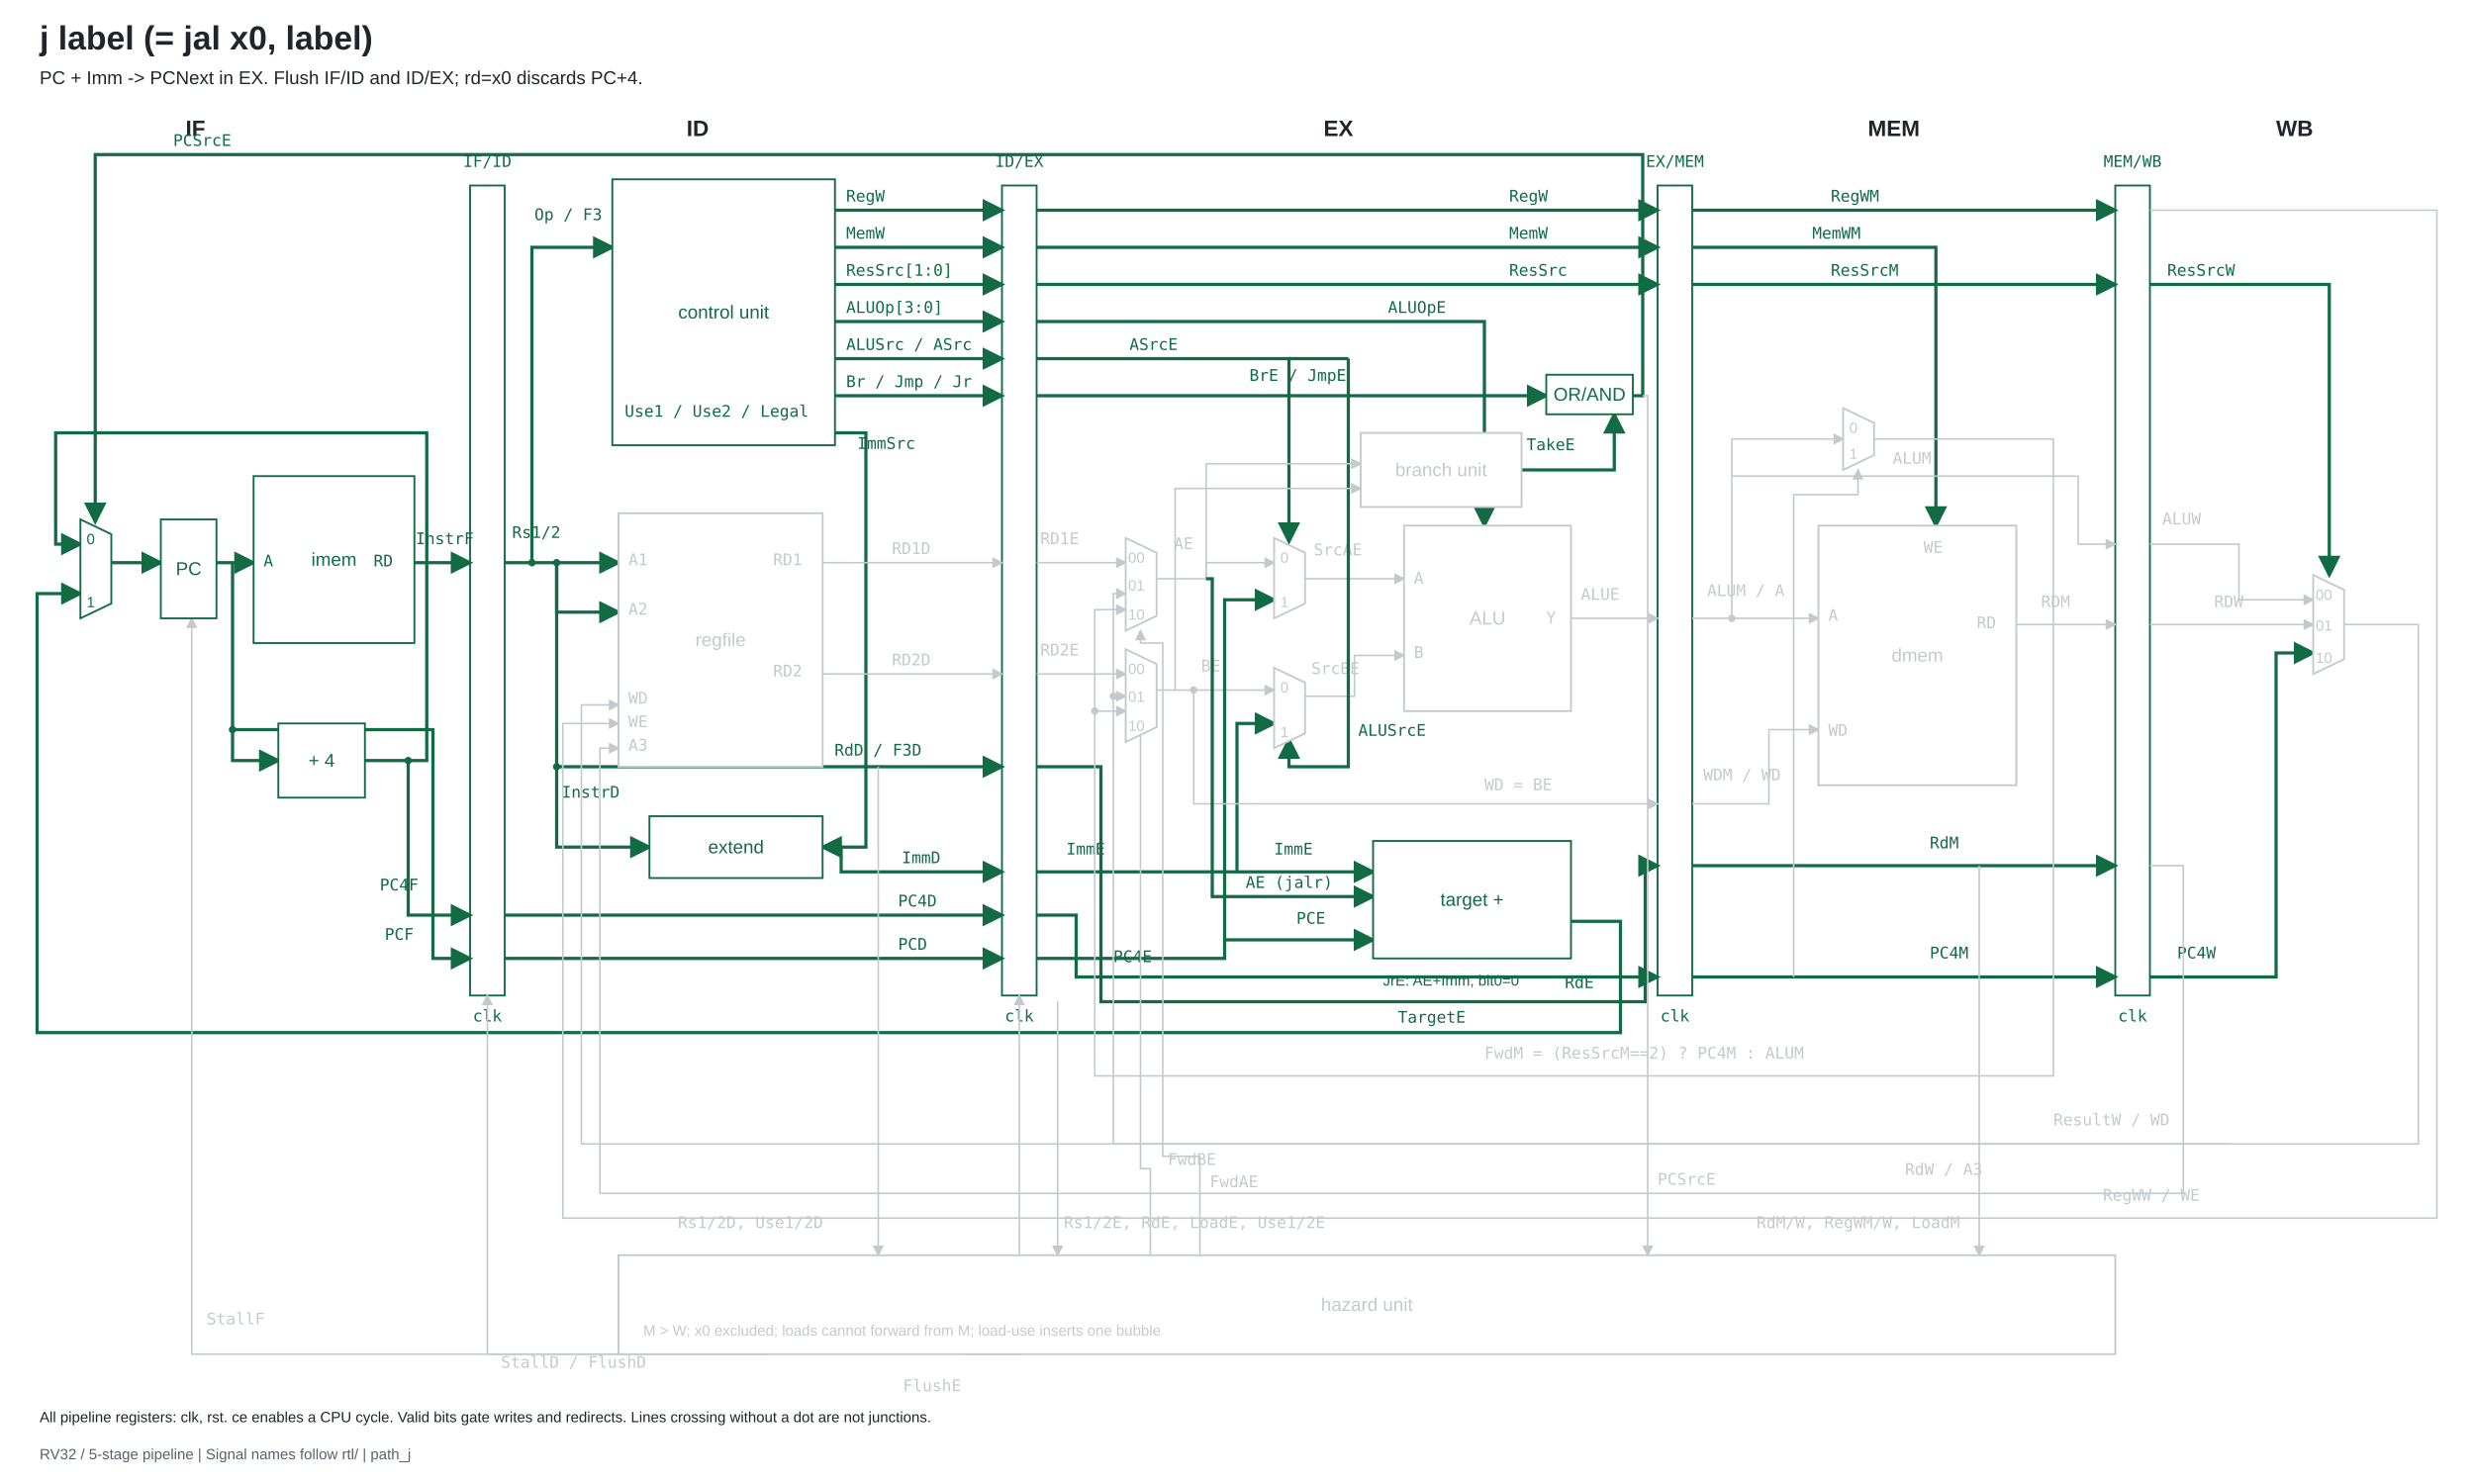
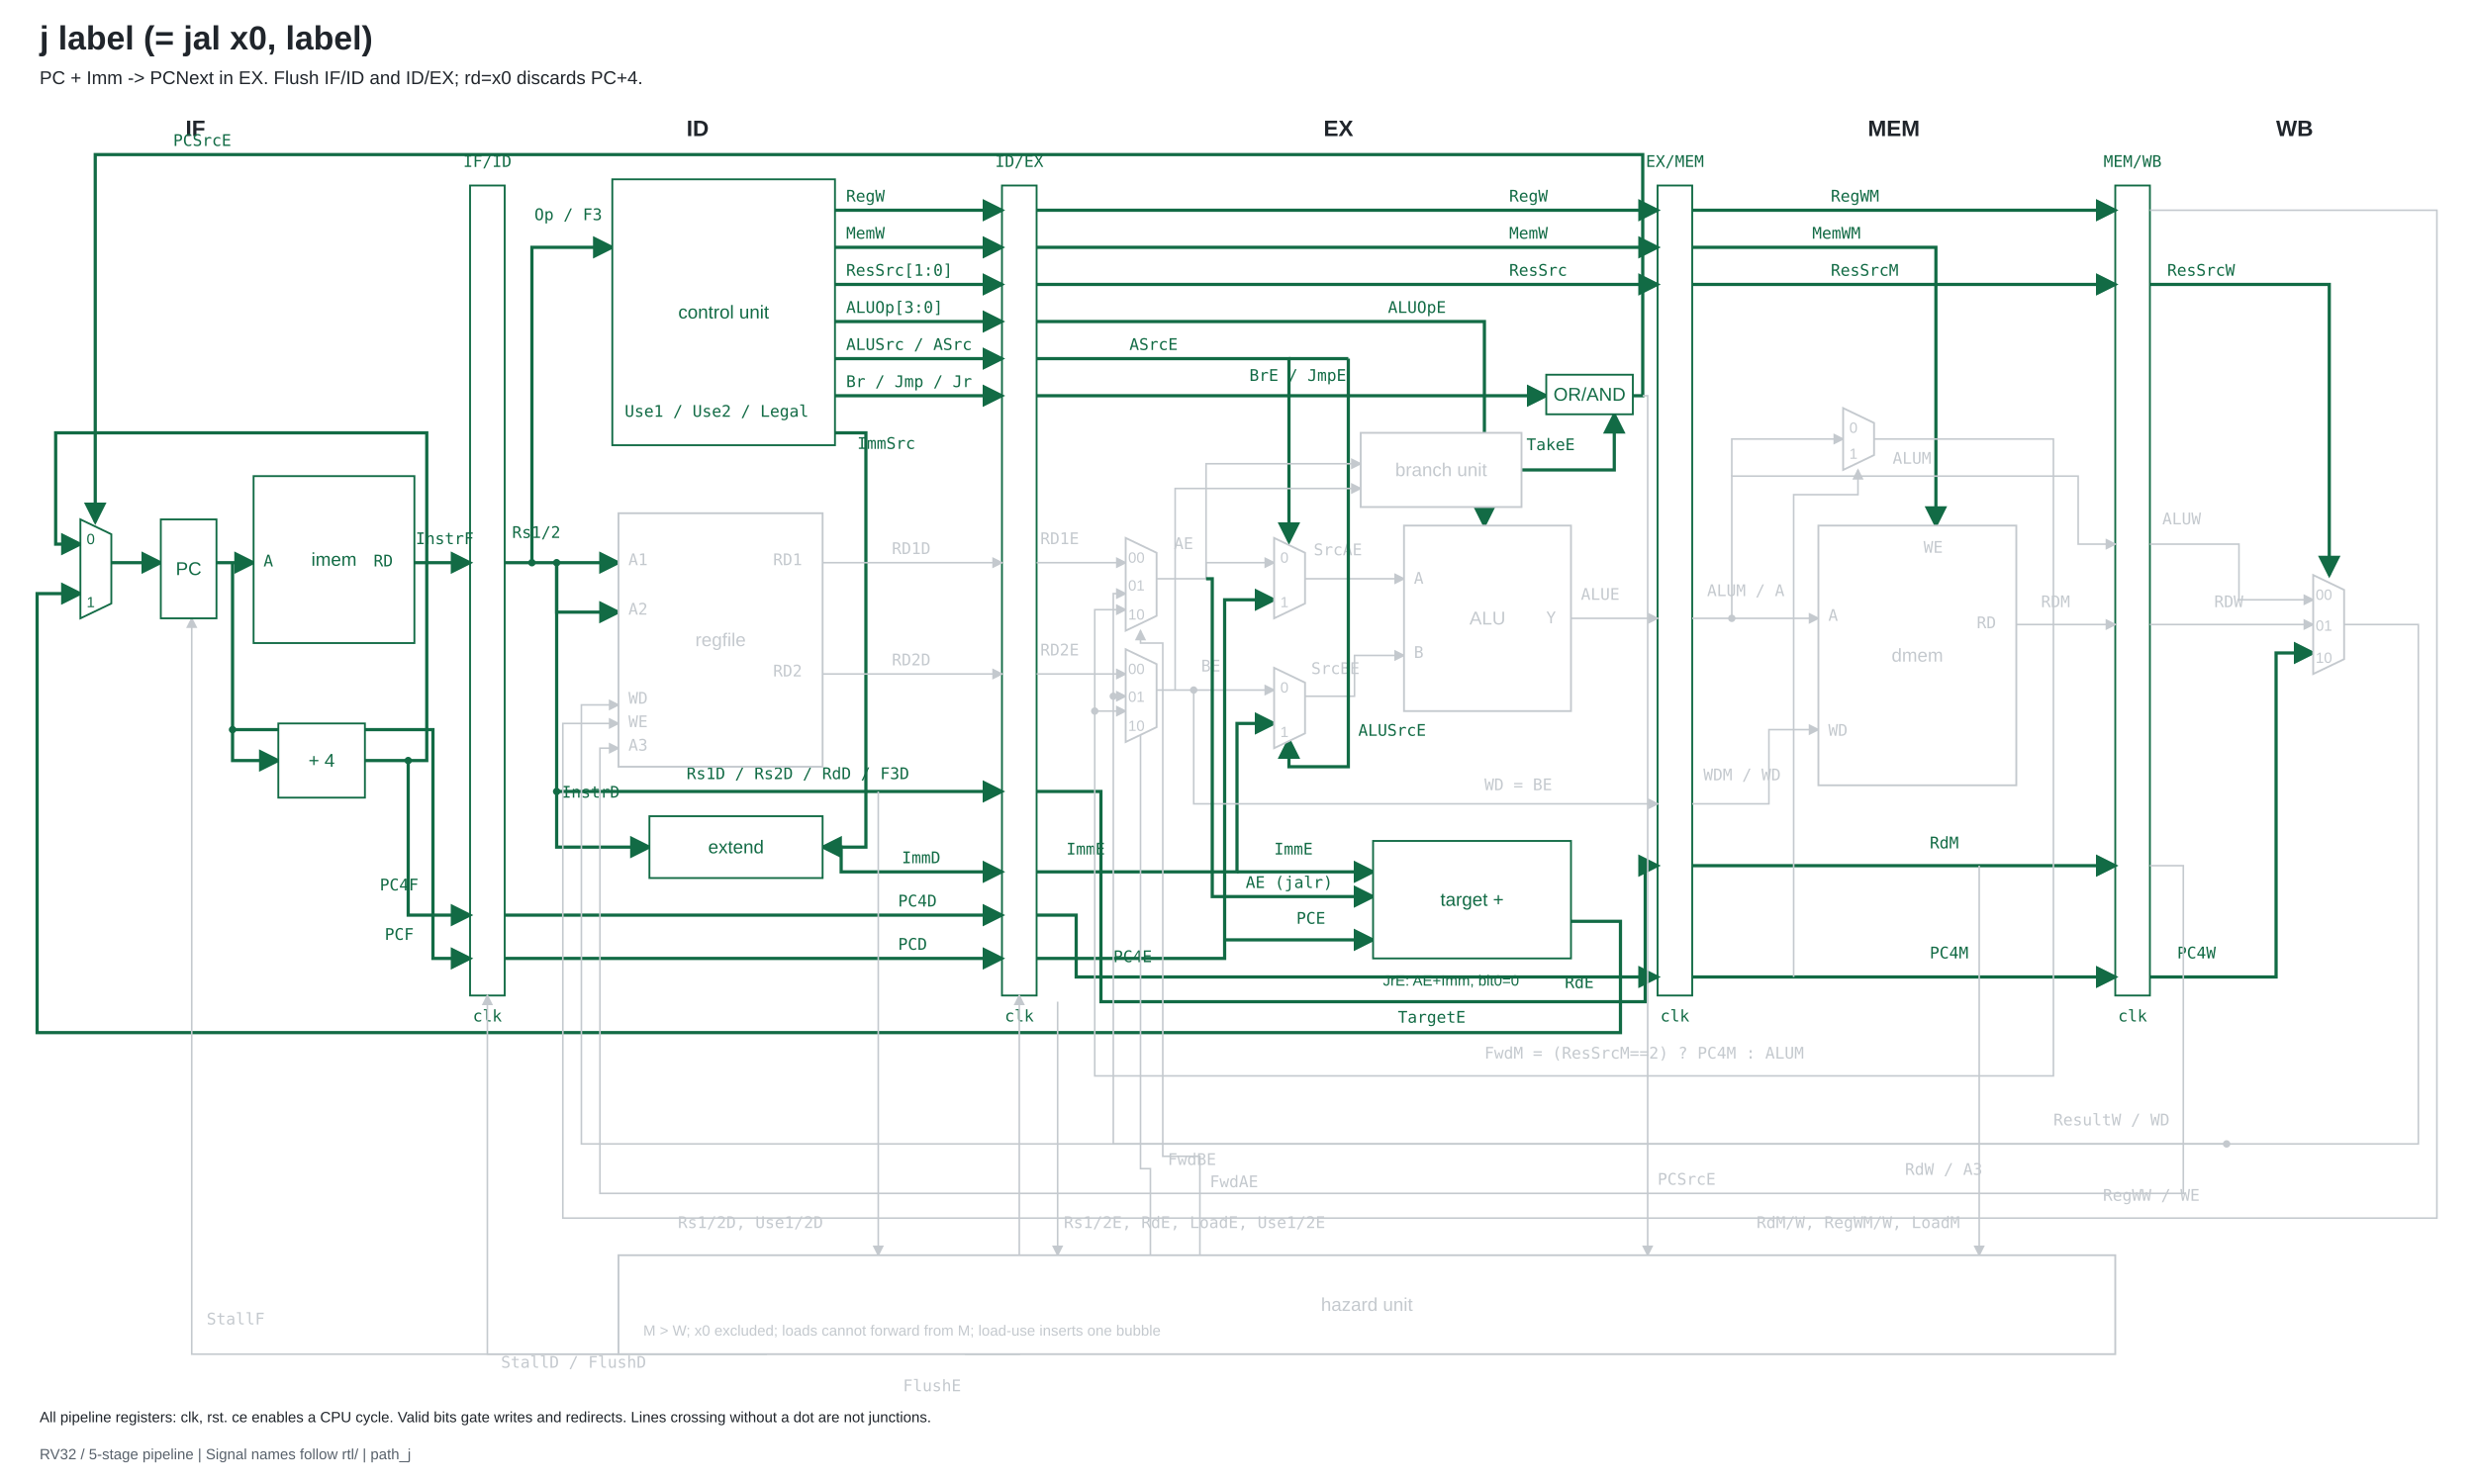
<svg xmlns="http://www.w3.org/2000/svg" width="2000" height="1200" viewBox="0 0 2000 1200">
  <defs>
    <marker id="ink" markerWidth="7" markerHeight="7" refX="6" refY="3.5" orient="auto">
      <path d="M0,0 L7,3.5 L0,7" fill="#20252b" />
    </marker>
    <marker id="ctrl" markerWidth="7" markerHeight="7" refX="6" refY="3.5" orient="auto">
      <path d="M0,0 L7,3.5 L0,7" fill="#245c89" />
    </marker>
    <marker id="active" markerWidth="7" markerHeight="7" refX="6" refY="3.5" orient="auto">
      <path d="M0,0 L7,3.5 L0,7" fill="#126b45" />
    </marker>
    <marker id="muted" markerWidth="7" markerHeight="7" refX="6" refY="3.5" orient="auto">
      <path d="M0,0 L7,3.5 L0,7" fill="#c4c9ce" />
    </marker>
  </defs>
  <rect width="100%" height="100%" fill="white" />
  <style>text{font-family:Arial,Helvetica,sans-serif;font-size:15px} .sig{font-family:Consolas,monospace;font-size:13px} .small{font-size:12px} .title{font-size:27px;font-weight:bold} .stage{font-size:18px;font-weight:bold} path,rect,line,polygon{vector-effect:non-scaling-stroke}</style>
  <text x="32" y="40" class="title" fill="#20252b" text-anchor="start">j label   (= jal x0, label)</text>
  <text x="32" y="68" class="" fill="#20252b" text-anchor="start">PC + Imm -&gt; PCNext in EX. Flush IF/ID and ID/EX; rd=x0 discards PC+4.</text>
  <text x="150" y="110" class="stage" fill="#20252b" text-anchor="start">IF</text>
  <text x="555" y="110" class="stage" fill="#20252b" text-anchor="start">ID</text>
  <text x="1070" y="110" class="stage" fill="#20252b" text-anchor="start">EX</text>
  <text x="1510" y="110" class="stage" fill="#20252b" text-anchor="start">MEM</text>
  <text x="1840" y="110" class="stage" fill="#20252b" text-anchor="start">WB</text>
  <rect x="380" y="150" width="28" height="655" fill="white" stroke="#126b45" stroke-width="1.5" />
  <text x="394.0" y="482.5" class="" fill="#126b45" text-anchor="middle" />
  <text x="394" y="135" class="sig" fill="#126b45" text-anchor="middle">IF/ID</text>
  <text x="394" y="826" class="sig" fill="#126b45" text-anchor="middle">clk</text>
  <rect x="810" y="150" width="28" height="655" fill="white" stroke="#126b45" stroke-width="1.5" />
  <text x="824.0" y="482.5" class="" fill="#126b45" text-anchor="middle" />
  <text x="824" y="135" class="sig" fill="#126b45" text-anchor="middle">ID/EX</text>
  <text x="824" y="826" class="sig" fill="#126b45" text-anchor="middle">clk</text>
  <rect x="1340" y="150" width="28" height="655" fill="white" stroke="#126b45" stroke-width="1.5" />
  <text x="1354.0" y="482.5" class="" fill="#126b45" text-anchor="middle" />
  <text x="1354" y="135" class="sig" fill="#126b45" text-anchor="middle">EX/MEM</text>
  <text x="1354" y="826" class="sig" fill="#126b45" text-anchor="middle">clk</text>
  <rect x="1710" y="150" width="28" height="655" fill="white" stroke="#126b45" stroke-width="1.5" />
  <text x="1724.0" y="482.5" class="" fill="#126b45" text-anchor="middle" />
  <text x="1724" y="135" class="sig" fill="#126b45" text-anchor="middle">MEM/WB</text>
  <text x="1724" y="826" class="sig" fill="#126b45" text-anchor="middle">clk</text>
  <path d="M430,455 L430,200 L495,200" fill="none" stroke="#126b45" stroke-width="2.6" marker-end="url(#active)" />
  <text x="432" y="178" class="sig" fill="#126b45" text-anchor="start">Op / F3 / F7</text>
  <circle cx="430" cy="455" r="3" fill="#126b45" />
  <path d="M675,170 L810,170" fill="none" stroke="#126b45" stroke-width="2.6" marker-end="url(#active)" />
  <text x="684" y="163" class="sig" fill="#126b45" text-anchor="start">RegW</text>
  <path d="M675,200 L810,200" fill="none" stroke="#126b45" stroke-width="2.6" marker-end="url(#active)" />
  <text x="684" y="193" class="sig" fill="#126b45" text-anchor="start">MemW</text>
  <path d="M675,230 L810,230" fill="none" stroke="#126b45" stroke-width="2.6" marker-end="url(#active)" />
  <text x="684" y="223" class="sig" fill="#126b45" text-anchor="start">ResSrc[1:0]</text>
  <path d="M675,260 L810,260" fill="none" stroke="#126b45" stroke-width="2.6" marker-end="url(#active)" />
  <text x="684" y="253" class="sig" fill="#126b45" text-anchor="start">ALUOp[3:0]</text>
  <path d="M675,290 L810,290" fill="none" stroke="#126b45" stroke-width="2.6" marker-end="url(#active)" />
  <text x="684" y="283" class="sig" fill="#126b45" text-anchor="start">ALUSrc / ASrc</text>
  <path d="M675,320 L810,320" fill="none" stroke="#126b45" stroke-width="2.6" marker-end="url(#active)" />
  <text x="684" y="313" class="sig" fill="#126b45" text-anchor="start">Br / Jmp / Jr</text>
  <path d="M838,170 L1340,170" fill="none" stroke="#126b45" stroke-width="2.6" marker-end="url(#active)" />
  <text x="1220" y="163" class="sig" fill="#126b45" text-anchor="start">RegW</text>
  <path d="M838,200 L1340,200" fill="none" stroke="#126b45" stroke-width="2.6" marker-end="url(#active)" />
  <text x="1220" y="193" class="sig" fill="#126b45" text-anchor="start">MemW</text>
  <path d="M838,230 L1340,230" fill="none" stroke="#126b45" stroke-width="2.6" marker-end="url(#active)" />
  <text x="1220" y="223" class="sig" fill="#126b45" text-anchor="start">ResSrc</text>
  <path d="M1368,170 L1710,170" fill="none" stroke="#126b45" stroke-width="2.6" marker-end="url(#active)" />
  <text x="1480" y="163" class="sig" fill="#126b45" text-anchor="start">RegWM</text>
  <path d="M1368,230 L1710,230" fill="none" stroke="#126b45" stroke-width="2.6" marker-end="url(#active)" />
  <text x="1480" y="223" class="sig" fill="#126b45" text-anchor="start">ResSrcM</text>
  <path d="M1738,230 L1883,230 L1883,465" fill="none" stroke="#126b45" stroke-width="2.6" marker-end="url(#active)" />
  <text x="1752" y="223" class="sig" fill="#126b45" text-anchor="start">ResSrcW</text>
  <path d="M1368,200 L1565,200 L1565,425" fill="none" stroke="#126b45" stroke-width="2.6" marker-end="url(#active)" />
  <text x="1465" y="193" class="sig" fill="#126b45" text-anchor="start">MemWM</text>
  <path d="M675,350 L700,350 L700,685 L665,685" fill="none" stroke="#126b45" stroke-width="2.6" marker-end="url(#active)" />
  <text x="693" y="363" class="sig" fill="#126b45" text-anchor="start">ImmSrc</text>
  <path d="M90,455 L130,455" fill="none" stroke="#126b45" stroke-width="2.6" marker-end="url(#active)" />
  <path d="M175,455 L205,455" fill="none" stroke="#126b45" stroke-width="2.6" marker-end="url(#active)" />
  <path d="M335,455 L380,455" fill="none" stroke="#126b45" stroke-width="2.6" marker-end="url(#active)" />
  <text x="336" y="440" class="sig" fill="#126b45" text-anchor="start">InstrF</text>
  <path d="M408,455 L500,455" fill="none" stroke="#126b45" stroke-width="2.6" marker-end="url(#active)" />
  <text x="414" y="435" class="sig" fill="#126b45" text-anchor="start">Rs1/2</text>
  <path d="M450,455 L450,495 L500,495" fill="none" stroke="#126b45" stroke-width="2.6" marker-end="url(#active)" />
  <path d="M450,455 L450,685 L525,685" fill="none" stroke="#126b45" stroke-width="2.6" marker-end="url(#active)" />
  <text x="454" y="645" class="sig" fill="#126b45" text-anchor="start">InstrD</text>
  <circle cx="450" cy="455" r="3" fill="#126b45" />
  <path d="M188,455 L188,615 L225,615" fill="none" stroke="#126b45" stroke-width="2.6" marker-end="url(#active)" />
  <path d="M295,615 L330,615 L330,740 L380,740" fill="none" stroke="#126b45" stroke-width="2.6" marker-end="url(#active)" />
  <text x="307" y="720" class="sig" fill="#126b45" text-anchor="start">PC4F</text>
  <path d="M330,615 L345,615 L345,350 L45,350 L45,440 L65,440" fill="none" stroke="#126b45" stroke-width="2.6" marker-end="url(#active)" />
  <circle cx="330" cy="615" r="3" fill="#126b45" />
  <path d="M188,590 L350,590 L350,775 L380,775" fill="none" stroke="#126b45" stroke-width="2.6" marker-end="url(#active)" />
  <text x="311" y="760" class="sig" fill="#126b45" text-anchor="start">PCF</text>
  <circle cx="188" cy="590" r="3" fill="#126b45" />
  <path d="M665,455 L810,455" fill="none" stroke="#c4c9ce" stroke-width="1.3" marker-end="url(#muted)" />
  <text x="721" y="448" class="sig" fill="#c4c9ce" text-anchor="start">RD1D</text>
  <path d="M665,545 L810,545" fill="none" stroke="#c4c9ce" stroke-width="1.3" marker-end="url(#muted)" />
  <text x="721" y="538" class="sig" fill="#c4c9ce" text-anchor="start">RD2D</text>
  <path d="M665,685 L680,685 L680,705 L810,705" fill="none" stroke="#126b45" stroke-width="2.6" marker-end="url(#active)" />
  <text x="729" y="698" class="sig" fill="#126b45" text-anchor="start">ImmD</text>
  <path d="M408,740 L810,740" fill="none" stroke="#126b45" stroke-width="2.6" marker-end="url(#active)" />
  <text x="726" y="733" class="sig" fill="#126b45" text-anchor="start">PC4D</text>
  <path d="M408,775 L810,775" fill="none" stroke="#126b45" stroke-width="2.6" marker-end="url(#active)" />
  <text x="726" y="768" class="sig" fill="#126b45" text-anchor="start">PCD</text>
-   <path d="M450,620 L810,620" fill="none" stroke="#126b45" stroke-width="2.6" marker-end="url(#active)" />
-   <text x="565" y="611" class="sig" fill="#126b45" text-anchor="start">Rs1D / Rs2D / RdD / F3D</text>
-   <circle cx="450" cy="620" r="3" fill="#126b45" />
+   <path d="M450,640 L810,640" fill="none" stroke="#126b45" stroke-width="2.6" marker-end="url(#active)" />
+   <text x="555" y="630" class="sig" fill="#126b45" text-anchor="start">Rs1D / Rs2D / RdD / F3D</text>
+   <circle cx="450" cy="640" r="3" fill="#126b45" />
  <path d="M838,455 L910,455" fill="none" stroke="#c4c9ce" stroke-width="1.3" marker-end="url(#muted)" />
  <text x="841" y="440" class="sig" fill="#c4c9ce" text-anchor="start">RD1E</text>
  <path d="M838,545 L910,545" fill="none" stroke="#c4c9ce" stroke-width="1.3" marker-end="url(#muted)" />
  <text x="841" y="530" class="sig" fill="#c4c9ce" text-anchor="start">RD2E</text>
  <path d="M935,468 L975,468 L975,455 L1030,455" fill="none" stroke="#c4c9ce" stroke-width="1.3" marker-end="url(#muted)" />
  <text x="949" y="444" class="sig" fill="#c4c9ce" text-anchor="start">AE</text>
  <path d="M935,558 L1030,558" fill="none" stroke="#c4c9ce" stroke-width="1.3" marker-end="url(#muted)" />
  <text x="971" y="543" class="sig" fill="#c4c9ce" text-anchor="start">BE</text>
  <path d="M1055,468 L1135,468" fill="none" stroke="#c4c9ce" stroke-width="1.3" marker-end="url(#muted)" />
  <text x="1062" y="449" class="sig" fill="#c4c9ce" text-anchor="start">SrcAE</text>
  <path d="M1055,563 L1095,563 L1095,530 L1135,530" fill="none" stroke="#c4c9ce" stroke-width="1.3" marker-end="url(#muted)" />
  <text x="1060" y="545" class="sig" fill="#c4c9ce" text-anchor="start">SrcBE</text>
  <path d="M838,705 L1000,705 L1000,585 L1030,585" fill="none" stroke="#126b45" stroke-width="2.6" marker-end="url(#active)" />
  <text x="862" y="691" class="sig" fill="#126b45" text-anchor="start">ImmE</text>
  <path d="M838,775 L990,775 L990,485 L1030,485" fill="none" stroke="#126b45" stroke-width="2.6" marker-end="url(#active)" />
  <path d="M838,260 L1200,260 L1200,425" fill="none" stroke="#126b45" stroke-width="2.6" marker-end="url(#active)" />
  <text x="1122" y="253" class="sig" fill="#126b45" text-anchor="start">ALUOpE</text>
  <path d="M838,290 L1042,290 L1042,438" fill="none" stroke="#126b45" stroke-width="2.6" marker-end="url(#active)" />
  <text x="913" y="283" class="sig" fill="#126b45" text-anchor="start">ASrcE</text>
  <path d="M1090,290 L1090,620 L1042,620 L1042,598" fill="none" stroke="#126b45" stroke-width="2.6" marker-end="url(#active)" />
  <text x="1098" y="595" class="sig" fill="#126b45" text-anchor="start">ALUSrcE</text>
  <path d="M1042,290 L1090,290" fill="none" stroke="#126b45" stroke-width="2.6" />
  <path d="M1270,500 L1340,500" fill="none" stroke="#c4c9ce" stroke-width="1.3" marker-end="url(#muted)" />
  <text x="1278" y="485" class="sig" fill="#c4c9ce" text-anchor="start">ALUE</text>
  <path d="M965,558 L965,650 L1340,650" fill="none" stroke="#c4c9ce" stroke-width="1.3" marker-end="url(#muted)" />
  <text x="1200" y="639" class="sig" fill="#c4c9ce" text-anchor="start">WD = BE</text>
  <circle cx="965" cy="558" r="3" fill="#c4c9ce" />
  <path d="M975,468 L975,375 L1100,375" fill="none" stroke="#c4c9ce" stroke-width="1.3" marker-end="url(#muted)" />
  <path d="M950,558 L950,395 L1100,395" fill="none" stroke="#c4c9ce" stroke-width="1.3" marker-end="url(#muted)" />
  <path d="M1230,380 L1305,380 L1305,335" fill="none" stroke="#126b45" stroke-width="2.6" marker-end="url(#active)" />
  <text x="1234" y="364" class="sig" fill="#126b45" text-anchor="start">TakeE</text>
  <path d="M838,320 L1250,320" fill="none" stroke="#126b45" stroke-width="2.6" marker-end="url(#active)" />
  <text x="1010" y="308" class="sig" fill="#126b45" text-anchor="start">BrE / JmpE</text>
  <path d="M1320,320 L1328,320 L1328,125 L77,125 L77,422" fill="none" stroke="#126b45" stroke-width="2.6" marker-end="url(#active)" />
  <text x="140" y="118" class="sig" fill="#126b45" text-anchor="start">PCSrcE</text>
  <path d="M990,760 L1110,760" fill="none" stroke="#126b45" stroke-width="2.6" marker-end="url(#active)" />
  <text x="1048" y="747" class="sig" fill="#126b45" text-anchor="start">PCE</text>
  <path d="M1000,705 L1110,705" fill="none" stroke="#126b45" stroke-width="2.6" marker-end="url(#active)" />
  <text x="1030" y="691" class="sig" fill="#126b45" text-anchor="start">ImmE</text>
  <path d="M975,468 L980,468 L980,725 L1110,725" fill="none" stroke="#126b45" stroke-width="2.6" marker-end="url(#active)" />
  <text x="1007" y="718" class="sig" fill="#126b45" text-anchor="start">AE (jalr)</text>
  <path d="M1270,745 L1310,745 L1310,835 L30,835 L30,480 L65,480" fill="none" stroke="#126b45" stroke-width="2.6" marker-end="url(#active)" />
  <text x="1130" y="827" class="sig" fill="#126b45" text-anchor="start">TargetE</text>
  <path d="M838,740 L870,740 L870,790 L1340,790" fill="none" stroke="#126b45" stroke-width="2.6" marker-end="url(#active)" />
  <text x="900" y="778" class="sig" fill="#126b45" text-anchor="start">PC4E</text>
-   <path d="M838,620 L890,620 L890,810 L1330,810 L1330,700 L1340,700" fill="none" stroke="#126b45" stroke-width="2.6" marker-end="url(#active)" />
+   <path d="M838,640 L890,640 L890,810 L1330,810 L1330,700 L1340,700" fill="none" stroke="#126b45" stroke-width="2.6" marker-end="url(#active)" />
  <text x="1265" y="799" class="sig" fill="#126b45" text-anchor="start">RdE</text>
  <path d="M1368,500 L1470,500" fill="none" stroke="#c4c9ce" stroke-width="1.3" marker-end="url(#muted)" />
  <text x="1380" y="482" class="sig" fill="#c4c9ce" text-anchor="start">ALUM / A</text>
  <path d="M1368,650 L1430,650 L1430,590 L1470,590" fill="none" stroke="#c4c9ce" stroke-width="1.3" marker-end="url(#muted)" />
  <text x="1377" y="631" class="sig" fill="#c4c9ce" text-anchor="start">WDM / WD</text>
  <path d="M1630,505 L1710,505" fill="none" stroke="#c4c9ce" stroke-width="1.3" marker-end="url(#muted)" />
  <text x="1650" y="491" class="sig" fill="#c4c9ce" text-anchor="start">RDM</text>
  <path d="M1400,500 L1400,385 L1680,385 L1680,440 L1710,440" fill="none" stroke="#c4c9ce" stroke-width="1.3" marker-end="url(#muted)" />
  <text x="1530" y="375" class="sig" fill="#c4c9ce" text-anchor="start">ALUM</text>
  <circle cx="1400" cy="500" r="3" fill="#c4c9ce" />
  <path d="M1368,790 L1710,790" fill="none" stroke="#126b45" stroke-width="2.6" marker-end="url(#active)" />
  <text x="1560" y="775" class="sig" fill="#126b45" text-anchor="start">PC4M</text>
  <path d="M1368,700 L1710,700" fill="none" stroke="#126b45" stroke-width="2.6" marker-end="url(#active)" />
  <text x="1560" y="686" class="sig" fill="#126b45" text-anchor="start">RdM</text>
  <path d="M1738,440 L1810,440 L1810,485 L1870,485" fill="none" stroke="#c4c9ce" stroke-width="1.3" marker-end="url(#muted)" />
  <text x="1748" y="424" class="sig" fill="#c4c9ce" text-anchor="start">ALUW</text>
  <path d="M1738,505 L1870,505" fill="none" stroke="#c4c9ce" stroke-width="1.3" marker-end="url(#muted)" />
  <text x="1790" y="491" class="sig" fill="#c4c9ce" text-anchor="start">RDW</text>
  <path d="M1738,790 L1840,790 L1840,528 L1870,528" fill="none" stroke="#126b45" stroke-width="2.6" marker-end="url(#active)" />
  <text x="1760" y="775" class="sig" fill="#126b45" text-anchor="start">PC4W</text>
  <path d="M1895,505 L1955,505 L1955,925 L470,925 L470,570 L500,570" fill="none" stroke="#c4c9ce" stroke-width="1.3" marker-end="url(#muted)" />
  <text x="1660" y="910" class="sig" fill="#c4c9ce" text-anchor="start">ResultW / WD</text>
  <path d="M1738,700 L1765,700 L1765,965 L485,965 L485,605 L500,605" fill="none" stroke="#c4c9ce" stroke-width="1.3" marker-end="url(#muted)" />
  <text x="1540" y="950" class="sig" fill="#c4c9ce" text-anchor="start">RdW / A3</text>
  <path d="M1738,170 L1970,170 L1970,985 L455,985 L455,585 L500,585" fill="none" stroke="#c4c9ce" stroke-width="1.3" marker-end="url(#muted)" />
  <text x="1700" y="971" class="sig" fill="#c4c9ce" text-anchor="start">RegWW / WE</text>
  <path d="M1400,385 L1400,355 L1490,355" fill="none" stroke="#c4c9ce" stroke-width="1.3" marker-end="url(#muted)" />
  <path d="M1450,790 L1450,400 L1502,400 L1502,380" fill="none" stroke="#c4c9ce" stroke-width="1.3" marker-end="url(#muted)" />
  <path d="M1515,355 L1660,355 L1660,870 L885,870 L885,493 L910,493" fill="none" stroke="#c4c9ce" stroke-width="1.3" marker-end="url(#muted)" />
  <text x="1200" y="856" class="sig" fill="#c4c9ce" text-anchor="start">FwdM = (ResSrcM==2) ? PC4M : ALUM</text>
  <path d="M885,575 L910,575" fill="none" stroke="#c4c9ce" stroke-width="1.3" marker-end="url(#muted)" />
  <circle cx="885" cy="575" r="3" fill="#c4c9ce" />
  <path d="M1800,925 L900,925 L900,480 L910,480" fill="none" stroke="#c4c9ce" stroke-width="1.3" marker-end="url(#muted)" />
+   <circle cx="1800" cy="925" r="3" fill="#c4c9ce" />
  <path d="M900,563 L910,563" fill="none" stroke="#c4c9ce" stroke-width="1.3" marker-end="url(#muted)" />
  <circle cx="900" cy="563" r="3" fill="#c4c9ce" />
-   <path d="M710,620 L710,1015" fill="none" stroke="#c4c9ce" stroke-width="1.3" marker-end="url(#muted)" />
+   <path d="M710,640 L710,1015" fill="none" stroke="#c4c9ce" stroke-width="1.3" marker-end="url(#muted)" />
  <text x="548" y="993" class="sig" fill="#c4c9ce" text-anchor="start">Rs1/2D, Use1/2D</text>
  <path d="M855,810 L855,1015" fill="none" stroke="#c4c9ce" stroke-width="1.3" marker-end="url(#muted)" />
  <text x="860" y="993" class="sig" fill="#c4c9ce" text-anchor="start">Rs1/2E, RdE, LoadE, Use1/2E</text>
  <path d="M1600,700 L1600,1015" fill="none" stroke="#c4c9ce" stroke-width="1.3" marker-end="url(#muted)" />
  <text x="1420" y="993" class="sig" fill="#c4c9ce" text-anchor="start">RdM/W, RegWM/W, LoadM</text>
  <path d="M1328,320 L1332,320 L1332,1015" fill="none" stroke="#c4c9ce" stroke-width="1.3" marker-end="url(#muted)" />
  <text x="1340" y="958" class="sig" fill="#c4c9ce" text-anchor="start">PCSrcE</text>
  <path d="M500,1095 L155,1095 L155,500" fill="none" stroke="#c4c9ce" stroke-width="1.3" marker-end="url(#muted)" />
  <text x="167" y="1071" class="sig" fill="#c4c9ce" text-anchor="start">StallF</text>
  <path d="M620,1095 L394,1095 L394,805" fill="none" stroke="#c4c9ce" stroke-width="1.3" marker-end="url(#muted)" />
  <text x="405" y="1106" class="sig" fill="#c4c9ce" text-anchor="start">StallD / FlushD</text>
  <path d="M780,1095 L824,1095 L824,805" fill="none" stroke="#c4c9ce" stroke-width="1.3" marker-end="url(#muted)" />
  <text x="730" y="1125" class="sig" fill="#c4c9ce" text-anchor="start">FlushE</text>
  <path d="M930,1015 L930,945 L922,945 L922,585" fill="none" stroke="#c4c9ce" stroke-width="1.3" marker-end="url(#muted)" />
  <text x="944" y="942" class="sig" fill="#c4c9ce" text-anchor="start">FwdBE</text>
  <path d="M970,1015 L970,935 L940,935 L940,520 L922,520 L922,510" fill="none" stroke="#c4c9ce" stroke-width="1.3" marker-end="url(#muted)" />
  <text x="978" y="960" class="sig" fill="#c4c9ce" text-anchor="start">FwdAE</text>
  <polygon points="65,420 90,432 90,488 65,500" fill="white" stroke="#126b45" stroke-width="1.5" />
  <text x="70" y="440" class="small" fill="#126b45" text-anchor="start">0</text>
  <text x="70" y="491" class="small" fill="#126b45" text-anchor="start">1</text>
  <rect x="130" y="420" width="45" height="80" fill="white" stroke="#126b45" stroke-width="1.5" />
  <text x="152.5" y="465.0" class="" fill="#126b45" text-anchor="middle">PC</text>
  <rect x="205" y="385" width="130" height="135" fill="white" stroke="#126b45" stroke-width="1.5" />
  <text x="270.0" y="457.5" class="" fill="#126b45" text-anchor="middle">imem</text>
  <text x="213" y="458" class="sig" fill="#126b45" text-anchor="start">A</text>
  <text x="302" y="458" class="sig" fill="#126b45" text-anchor="start">RD</text>
  <rect x="225" y="585" width="70" height="60" fill="white" stroke="#126b45" stroke-width="1.5" />
  <text x="260.0" y="620.0" class="" fill="#126b45" text-anchor="middle">+ 4</text>
  <rect x="495" y="145" width="180" height="215" fill="white" stroke="#126b45" stroke-width="1.5" />
  <text x="585.0" y="257.5" class="" fill="#126b45" text-anchor="middle">control unit</text>
  <text x="505" y="337" class="sig" fill="#126b45" text-anchor="start">Use1 / Use2 / Legal</text>
  <rect x="500" y="415" width="165" height="205" fill="white" stroke="#c4c9ce" stroke-width="1.5" />
  <text x="582.5" y="522.5" class="" fill="#c4c9ce" text-anchor="middle">regfile</text>
  <text x="508" y="457" class="sig" fill="#c4c9ce" text-anchor="start">A1</text>
  <text x="508" y="497" class="sig" fill="#c4c9ce" text-anchor="start">A2</text>
  <text x="625" y="457" class="sig" fill="#c4c9ce" text-anchor="start">RD1</text>
  <text x="625" y="547" class="sig" fill="#c4c9ce" text-anchor="start">RD2</text>
  <text x="508" y="569" class="sig" fill="#c4c9ce" text-anchor="start">WD</text>
  <text x="508" y="588" class="sig" fill="#c4c9ce" text-anchor="start">WE</text>
  <text x="508" y="607" class="sig" fill="#c4c9ce" text-anchor="start">A3</text>
  <rect x="525" y="660" width="140" height="50" fill="white" stroke="#126b45" stroke-width="1.5" />
  <text x="595.0" y="690.0" class="" fill="#126b45" text-anchor="middle">extend</text>
  <polygon points="910,435 935,447 935,498 910,510" fill="white" stroke="#c4c9ce" stroke-width="1.5" />
  <text x="912" y="455" class="small" fill="#c4c9ce" text-anchor="start">00</text>
  <text x="912" y="477.5" class="small" fill="#c4c9ce" text-anchor="start">01</text>
  <text x="912" y="501" class="small" fill="#c4c9ce" text-anchor="start">10</text>
  <polygon points="910,525 935,537 935,588 910,600" fill="white" stroke="#c4c9ce" stroke-width="1.5" />
  <text x="912" y="545" class="small" fill="#c4c9ce" text-anchor="start">00</text>
  <text x="912" y="567.5" class="small" fill="#c4c9ce" text-anchor="start">01</text>
  <text x="912" y="591" class="small" fill="#c4c9ce" text-anchor="start">10</text>
  <polygon points="1030,435 1055,447 1055,488 1030,500" fill="white" stroke="#c4c9ce" stroke-width="1.5" />
  <text x="1035" y="455" class="small" fill="#c4c9ce" text-anchor="start">0</text>
  <text x="1035" y="491" class="small" fill="#c4c9ce" text-anchor="start">1</text>
  <polygon points="1030,540 1055,552 1055,593 1030,605" fill="white" stroke="#c4c9ce" stroke-width="1.5" />
  <text x="1035" y="560" class="small" fill="#c4c9ce" text-anchor="start">0</text>
  <text x="1035" y="596" class="small" fill="#c4c9ce" text-anchor="start">1</text>
  <rect x="1135" y="425" width="135" height="150" fill="white" stroke="#c4c9ce" stroke-width="1.5" />
  <text x="1202.5" y="505.0" class="" fill="#c4c9ce" text-anchor="middle">ALU</text>
  <text x="1143" y="472" class="sig" fill="#c4c9ce" text-anchor="start">A</text>
  <text x="1143" y="532" class="sig" fill="#c4c9ce" text-anchor="start">B</text>
  <text x="1250" y="504" class="sig" fill="#c4c9ce" text-anchor="start">Y</text>
  <rect x="1100" y="350" width="130" height="60" fill="white" stroke="#c4c9ce" stroke-width="1.5" />
  <text x="1165.0" y="385.0" class="" fill="#c4c9ce" text-anchor="middle">branch unit</text>
  <rect x="1250" y="303" width="70" height="32" fill="white" stroke="#126b45" stroke-width="1.5" />
  <text x="1285.0" y="324.0" class="" fill="#126b45" text-anchor="middle">OR/AND</text>
  <rect x="1110" y="680" width="160" height="95" fill="white" stroke="#126b45" stroke-width="1.5" />
  <text x="1190.0" y="732.5" class="" fill="#126b45" text-anchor="middle">target +</text>
  <text x="1118" y="797" class="small" fill="#126b45" text-anchor="start">JrE: AE+Imm, bit0=0</text>
  <rect x="1470" y="425" width="160" height="210" fill="white" stroke="#c4c9ce" stroke-width="1.5" />
  <text x="1550.0" y="535.0" class="" fill="#c4c9ce" text-anchor="middle">dmem</text>
  <text x="1478" y="502" class="sig" fill="#c4c9ce" text-anchor="start">A</text>
  <text x="1598" y="508" class="sig" fill="#c4c9ce" text-anchor="start">RD</text>
  <text x="1478" y="595" class="sig" fill="#c4c9ce" text-anchor="start">WD</text>
  <text x="1555" y="447" class="sig" fill="#c4c9ce" text-anchor="start">WE</text>
  <polygon points="1490,330 1515,342 1515,368 1490,380" fill="white" stroke="#c4c9ce" stroke-width="1.5" />
  <text x="1495" y="350" class="small" fill="#c4c9ce" text-anchor="start">0</text>
  <text x="1495" y="371" class="small" fill="#c4c9ce" text-anchor="start">1</text>
  <polygon points="1870,465 1895,477 1895,533 1870,545" fill="white" stroke="#c4c9ce" stroke-width="1.5" />
  <text x="1872" y="485" class="small" fill="#c4c9ce" text-anchor="start">00</text>
  <text x="1872" y="510.0" class="small" fill="#c4c9ce" text-anchor="start">01</text>
  <text x="1872" y="536" class="small" fill="#c4c9ce" text-anchor="start">10</text>
  <rect x="500" y="1015" width="1210" height="80" fill="white" stroke="#c4c9ce" stroke-width="1.5" />
  <text x="1105.0" y="1060.0" class="" fill="#c4c9ce" text-anchor="middle">hazard unit</text>
  <text x="520" y="1080" class="small" fill="#c4c9ce" text-anchor="start">M &gt; W; x0 excluded; loads cannot forward from M; load-use inserts one bubble</text>
  <text x="32" y="1150" class="small" fill="#20252b" text-anchor="start">All pipeline registers: clk, rst. ce enables a CPU cycle. Valid bits gate writes and redirects. Lines crossing without a dot are not junctions.</text>
  <text x="32" y="1180" class="small" fill="#58616b" text-anchor="start">RV32 / 5-stage pipeline     |     Signal names follow rtl/     |     path_j</text>
</svg>
